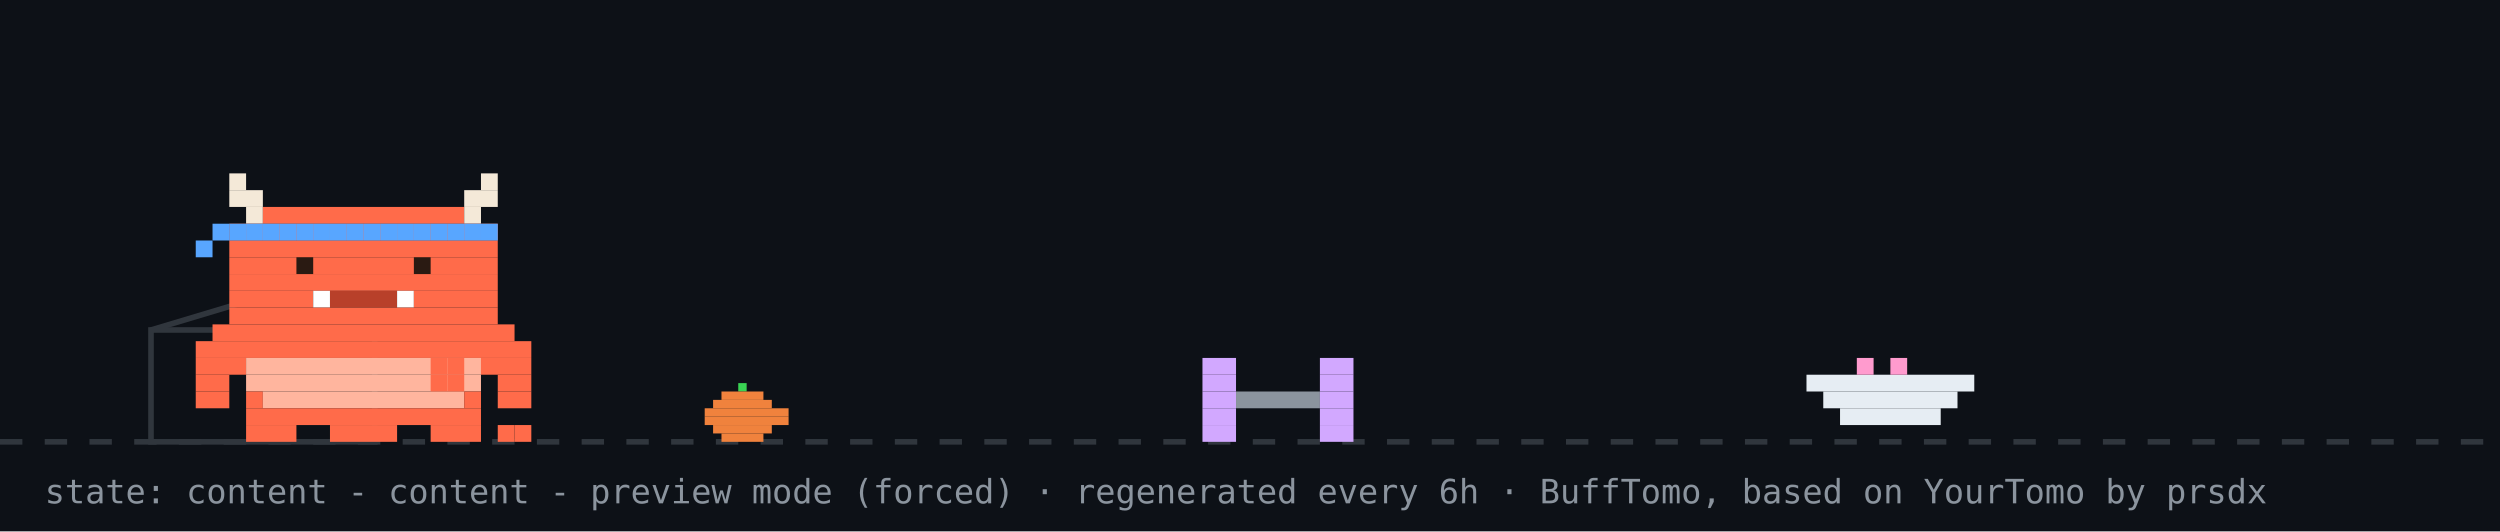
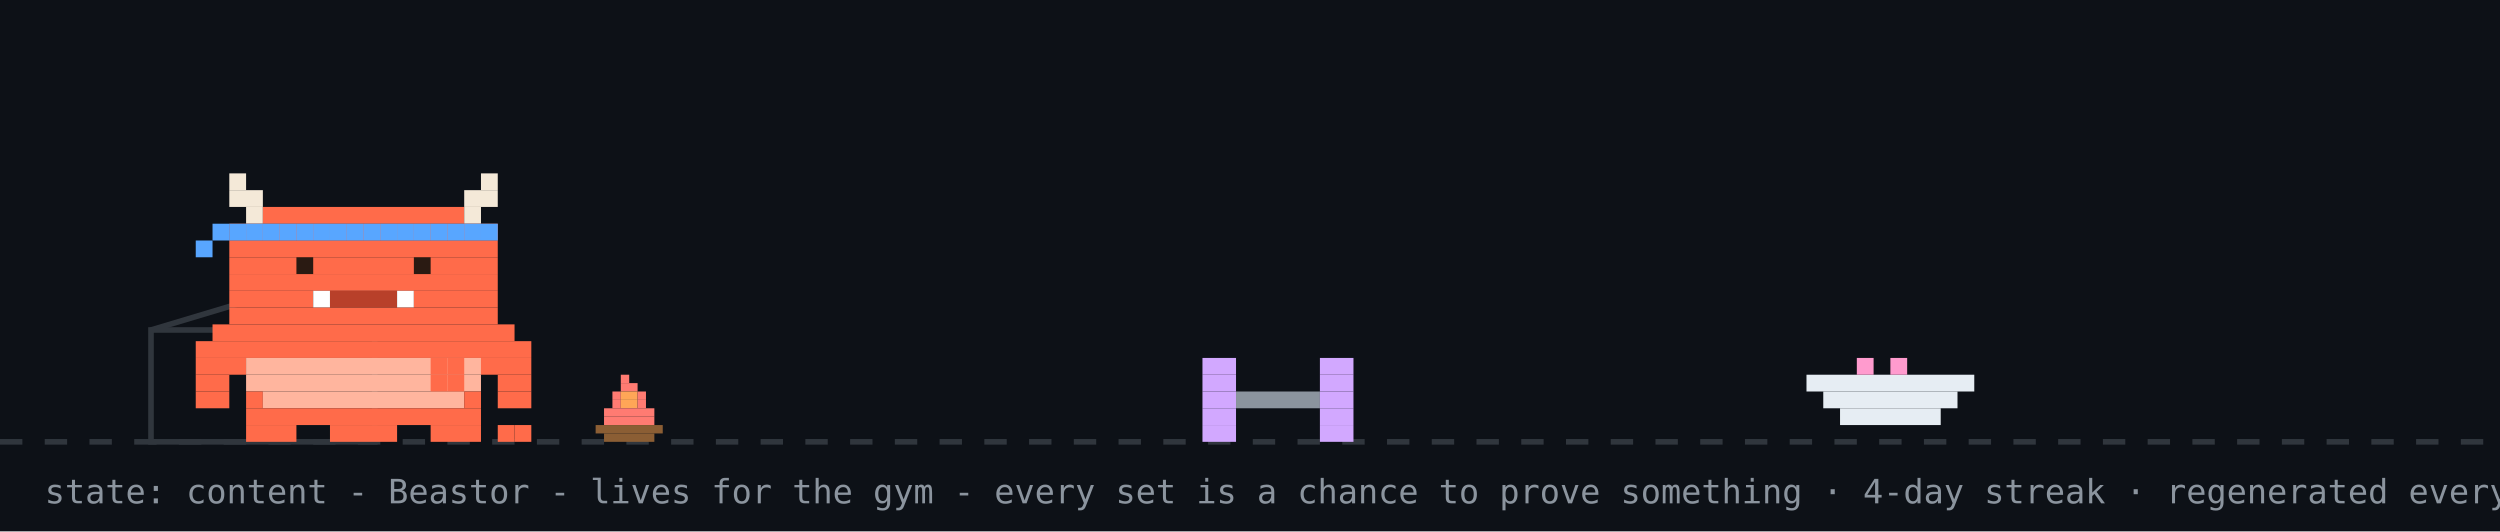
<svg xmlns="http://www.w3.org/2000/svg" width="894" height="190" viewBox="0 0 894 190" role="img" aria-label="Beastor: content">
  <rect width="894" height="190" fill="#0d1117" />
  <line x1="0" y1="158" x2="894" y2="158" stroke="#30363d" stroke-width="2" stroke-dasharray="8 8" />
-   <rect x="264" y="137" width="3" height="3" fill="#39d353" />
-   <rect x="258" y="140" width="15" height="3" fill="#f0823d" />
-   <rect x="255" y="143" width="21" height="3" fill="#f0823d" />
-   <rect x="252" y="146" width="30" height="3" fill="#f0823d" />
-   <rect x="252" y="149" width="30" height="3" fill="#f0823d" />
-   <rect x="255" y="152" width="21" height="3" fill="#f0823d" />
-   <rect x="258" y="155" width="15" height="3" fill="#f0823d" />
+   <g>
+     <animate attributeName="opacity" values="1;0;1" keyTimes="0;0.5;1" calcMode="discrete" dur="0.7s" repeatCount="indefinite" />
+     <rect x="222" y="134" width="3" height="3" fill="#ff7b72" />
+     <rect x="222" y="137" width="6" height="3" fill="#ff7b72" />
+     <rect x="219" y="140" width="3" height="3" fill="#ff7b72" />
+     <rect x="222" y="140" width="6" height="3" fill="#ffa657" />
+     <rect x="228" y="140" width="3" height="3" fill="#ff7b72" />
+     <rect x="219" y="143" width="3" height="3" fill="#ff7b72" />
+     <rect x="222" y="143" width="6" height="3" fill="#ffa657" />
+     <rect x="228" y="143" width="3" height="3" fill="#ff7b72" />
+     <rect x="216" y="146" width="18" height="3" fill="#ff7b72" />
+     <rect x="216" y="149" width="18" height="3" fill="#ff7b72" />
+     <rect x="213" y="152" width="24" height="3" fill="#8b5e34" />
+     <rect x="216" y="155" width="18" height="3" fill="#8b5e34" />
+   </g>
+   <g opacity="0">
+     <animate attributeName="opacity" values="0;1;0" keyTimes="0;0.5;1" calcMode="discrete" dur="0.7s" repeatCount="indefinite" />
+     <rect x="225" y="134" width="3" height="3" fill="#ff7b72" />
+     <rect x="222" y="137" width="6" height="3" fill="#ff7b72" />
+     <rect x="219" y="140" width="3" height="3" fill="#ff7b72" />
+     <rect x="222" y="140" width="6" height="3" fill="#ffa657" />
+     <rect x="216" y="143" width="6" height="3" fill="#ff7b72" />
+     <rect x="222" y="143" width="6" height="3" fill="#ffa657" />
+     <rect x="228" y="143" width="3" height="3" fill="#ff7b72" />
+     <rect x="216" y="146" width="15" height="3" fill="#ff7b72" />
+     <rect x="216" y="149" width="18" height="3" fill="#ff7b72" />
+     <rect x="213" y="152" width="24" height="3" fill="#8b5e34" />
+     <rect x="216" y="155" width="18" height="3" fill="#8b5e34" />
+   </g>
+   <rect x="222" y="126" width="4" height="4" rx="2" fill="#30363d" opacity="0">
+     <animate attributeName="y" values="126;94" dur="2s" repeatCount="indefinite" />
+     <animate attributeName="opacity" values="0;0.7;0" keyTimes="0;0.3;1" dur="2s" repeatCount="indefinite" />
+   </rect>
  <rect x="54" y="118" width="80" height="40" fill="none" stroke="#30363d" stroke-width="2" />
  <line x1="54" y1="118" x2="94" y2="106" stroke="#30363d" stroke-width="2" />
  <g transform="translate(430,0)">
    <g>
      <animateTransform attributeName="transform" type="translate" values="0 0;0 0;52 -10;52 0;52 0;0 0" keyTimes="0;0.660;0.690;0.780;0.860;1" dur="32s" begin="7s" repeatCount="indefinite" />
      <rect x="0" y="128" width="12" height="6" fill="#d2a8ff" />
      <rect x="42" y="128" width="12" height="6" fill="#d2a8ff" />
      <rect x="0" y="134" width="12" height="6" fill="#d2a8ff" />
      <rect x="42" y="134" width="12" height="6" fill="#d2a8ff" />
      <rect x="0" y="140" width="12" height="6" fill="#d2a8ff" />
      <rect x="12" y="140" width="30" height="6" fill="#8b949e" />
      <rect x="42" y="140" width="12" height="6" fill="#d2a8ff" />
      <rect x="0" y="146" width="12" height="6" fill="#d2a8ff" />
      <rect x="42" y="146" width="12" height="6" fill="#d2a8ff" />
      <rect x="0" y="152" width="12" height="6" fill="#d2a8ff" />
      <rect x="42" y="152" width="12" height="6" fill="#d2a8ff" />
    </g>
  </g>
  <rect x="646" y="134" width="60" height="6" fill="#e6edf3" />
  <rect x="652" y="140" width="48" height="6" fill="#e6edf3" />
  <rect x="658" y="146" width="36" height="6" fill="#e6edf3" />
  <rect x="664" y="128" width="6" height="6" fill="#ff9bce" />
  <rect x="676" y="128" width="6" height="6" fill="#ff9bce" />
  <g transform="translate(70,0)">
    <animateTransform attributeName="transform" type="translate" values="70 0;500 0;500 0;320 0;320 0;70 0;70 0" keyTimes="0;0.12;0.35;0.45;0.62;0.82;1" dur="32s" begin="7s" repeatCount="indefinite" />
    <g>
      <animateTransform attributeName="transform" type="translate" values="0 0;0 -3;0 0" dur="0.7s" repeatCount="indefinite" />
      <rect x="0" y="122" width="120" height="6" fill="#FF6B4A" />
      <rect x="0" y="128" width="18" height="6" fill="#FF6B4A" />
      <rect x="18" y="128" width="84" height="6" fill="#FFB59E" />
      <rect x="102" y="128" width="18" height="6" fill="#FF6B4A" />
      <rect x="0" y="134" width="12" height="6" fill="#FF6B4A" />
      <rect x="18" y="134" width="84" height="6" fill="#FFB59E" />
      <rect x="108" y="134" width="12" height="6" fill="#FF6B4A" />
      <rect x="0" y="140" width="12" height="6" fill="#FF6B4A" />
      <rect x="18" y="140" width="6" height="6" fill="#FF6B4A" />
      <rect x="24" y="140" width="72" height="6" fill="#FFB59E" />
      <rect x="96" y="140" width="6" height="6" fill="#FF6B4A" />
      <rect x="108" y="140" width="12" height="6" fill="#FF6B4A" />
      <rect x="18" y="146" width="84" height="6" fill="#FF6B4A" />
      <rect x="18" y="152" width="18" height="6" fill="#FF6B4A" />
      <rect x="48" y="152" width="24" height="6" fill="#FF6B4A" />
      <rect x="84" y="152" width="18" height="6" fill="#FF6B4A" />
      <g>
        <animate attributeName="opacity" values="1;0;1" keyTimes="0;0.5;1" calcMode="discrete" dur="1.4s" repeatCount="indefinite" />
        <rect x="108" y="152" width="6" height="6" fill="#FF6B4A" />
        <rect x="114" y="152" width="6" height="6" fill="#FF6B4A" />
      </g>
      <g opacity="0">
        <animate attributeName="opacity" values="0;1;0" keyTimes="0;0.5;1" calcMode="discrete" dur="1.4s" repeatCount="indefinite" />
        <rect x="108" y="152" width="6" height="6" fill="#FF6B4A" />
        <rect x="114" y="146" width="6" height="6" fill="#FF6B4A" />
      </g>
      <g>
        <animate attributeName="opacity" values="1;1;0;0;1" keyTimes="0;0.660;0.720;0.780;1" calcMode="discrete" dur="32s" begin="7s" repeatCount="indefinite" />
        <rect x="84" y="128" width="6" height="6" fill="#FF6B4A" />
        <rect x="90" y="128" width="6" height="6" fill="#FF6B4A" />
        <rect x="84" y="134" width="6" height="6" fill="#FF6B4A" />
        <rect x="90" y="134" width="6" height="6" fill="#FF6B4A" />
      </g>
      <g opacity="0">
        <animate attributeName="opacity" values="0;0;1;1;0" keyTimes="0;0.660;0.720;0.780;1" calcMode="discrete" dur="32s" begin="7s" repeatCount="indefinite" />
        <rect x="96" y="134" width="6" height="6" fill="#FF6B4A" />
        <rect x="102" y="134" width="6" height="6" fill="#FF6B4A" />
        <rect x="108" y="134" width="6" height="6" fill="#FF6B4A" />
        <rect x="114" y="134" width="6" height="6" fill="#FF6B4A" />
        <rect x="114" y="128" width="6" height="6" fill="#FF6B4A" />
      </g>
      <g>
        <animateTransform attributeName="transform" type="translate" values="0 0;0 0;0 8;0 0;0 8;0 0;0 8;0 0;0 0" keyTimes="0.000;0.150;0.180;0.210;0.240;0.270;0.300;0.330;1.000" dur="32s" begin="7s" repeatCount="indefinite" />
        <rect x="12" y="62" width="6" height="6" fill="#F4E9D8" />
        <rect x="102" y="62" width="6" height="6" fill="#F4E9D8" />
        <rect x="12" y="68" width="12" height="6" fill="#F4E9D8" />
        <rect x="96" y="68" width="12" height="6" fill="#F4E9D8" />
        <rect x="18" y="74" width="6" height="6" fill="#F4E9D8" />
        <rect x="24" y="74" width="72" height="6" fill="#FF6B4A" />
        <rect x="96" y="74" width="6" height="6" fill="#F4E9D8" />
        <rect x="12" y="80" width="96" height="6" fill="#FF6B4A" />
        <rect x="12" y="86" width="96" height="6" fill="#FF6B4A" />
        <rect x="12" y="92" width="96" height="6" fill="#FF6B4A" />
        <rect x="12" y="98" width="96" height="6" fill="#FF6B4A" />
        <rect x="12" y="104" width="30" height="6" fill="#FF6B4A" />
        <rect x="42" y="104" width="6" height="6" fill="#FFFFFF" />
        <rect x="48" y="104" width="24" height="6" fill="#B8402A" />
        <rect x="72" y="104" width="6" height="6" fill="#FFFFFF" />
        <rect x="78" y="104" width="30" height="6" fill="#FF6B4A" />
        <rect x="12" y="110" width="96" height="6" fill="#FF6B4A" />
        <rect x="6" y="116" width="108" height="6" fill="#FF6B4A" />
        <rect x="12" y="80" width="6" height="6" fill="#58a6ff" />
        <rect x="18" y="80" width="6" height="6" fill="#58a6ff" />
        <rect x="24" y="80" width="6" height="6" fill="#58a6ff" />
        <rect x="30" y="80" width="6" height="6" fill="#58a6ff" />
        <rect x="36" y="80" width="6" height="6" fill="#58a6ff" />
        <rect x="42" y="80" width="6" height="6" fill="#58a6ff" />
        <rect x="48" y="80" width="6" height="6" fill="#58a6ff" />
        <rect x="54" y="80" width="6" height="6" fill="#58a6ff" />
        <rect x="60" y="80" width="6" height="6" fill="#58a6ff" />
        <rect x="66" y="80" width="6" height="6" fill="#58a6ff" />
        <rect x="72" y="80" width="6" height="6" fill="#58a6ff" />
        <rect x="78" y="80" width="6" height="6" fill="#58a6ff" />
        <rect x="84" y="80" width="6" height="6" fill="#58a6ff" />
        <rect x="90" y="80" width="6" height="6" fill="#58a6ff" />
        <rect x="96" y="80" width="6" height="6" fill="#58a6ff" />
        <rect x="102" y="80" width="6" height="6" fill="#58a6ff" />
        <rect x="6" y="80" width="6" height="6" fill="#58a6ff" />
        <rect x="0" y="86" width="6" height="6" fill="#58a6ff" />
        <g>
          <animate attributeName="opacity" values="1;0;1" keyTimes="0;0.96;1" calcMode="discrete" dur="4.2s" repeatCount="indefinite" />
          <rect x="36" y="92" width="6" height="6" fill="#2A1A12" />
          <rect x="78" y="92" width="6" height="6" fill="#2A1A12" />
        </g>
        <g opacity="0">
          <animate attributeName="opacity" values="0;1;0" keyTimes="0;0.96;1" calcMode="discrete" dur="4.2s" repeatCount="indefinite" />
          <rect x="36" y="92" width="6" height="6" fill="#FF6B4A" />
          <rect x="78" y="92" width="6" height="6" fill="#FF6B4A" />
        </g>
      </g>
      <g opacity="0">
        <animate attributeName="opacity" values="1;1;0;0;1;1" keyTimes="0;0.12;0.13;0.82;0.83;1" calcMode="discrete" dur="32s" begin="7s" repeatCount="indefinite" />
        <g>
          <animate attributeName="opacity" values="1;0;1" calcMode="discrete" dur="0.5s" repeatCount="indefinite" />
          <rect x="108" y="86" width="6" height="6" fill="#FF6B4A" />
          <rect x="114" y="80" width="6" height="6" fill="#FF6B4A" />
          <rect x="114" y="86" width="6" height="6" fill="#FF6B4A" />
        </g>
      </g>
      <g opacity="0">
        <animateTransform attributeName="transform" type="translate" values="0 0;6 -22" dur="2.6s" begin="0.4s" repeatCount="indefinite" />
        <animate attributeName="opacity" values="0;1;1;0" keyTimes="0;0.2;0.7;1" dur="2.6s" begin="0.4s" repeatCount="indefinite" />
        <rect x="87" y="-12" width="3" height="3" fill="#ff7b72" />
        <rect x="93" y="-12" width="3" height="3" fill="#ff7b72" />
        <rect x="84" y="-9" width="15" height="3" fill="#ff7b72" />
        <rect x="84" y="-6" width="15" height="3" fill="#ff7b72" />
        <rect x="87" y="-3" width="9" height="3" fill="#ff7b72" />
        <rect x="90" y="0" width="3" height="3" fill="#ff7b72" />
      </g>
      <g opacity="0">
        <animateTransform attributeName="transform" type="translate" values="0 0;6 -22" dur="2.6s" begin="1.9s" repeatCount="indefinite" />
        <animate attributeName="opacity" values="0;1;1;0" keyTimes="0;0.2;0.7;1" dur="2.6s" begin="1.9s" repeatCount="indefinite" />
        <rect x="105" y="-24" width="3" height="3" fill="#ff7b72" />
        <rect x="111" y="-24" width="3" height="3" fill="#ff7b72" />
        <rect x="102" y="-21" width="15" height="3" fill="#ff7b72" />
        <rect x="102" y="-18" width="15" height="3" fill="#ff7b72" />
        <rect x="105" y="-15" width="9" height="3" fill="#ff7b72" />
        <rect x="108" y="-12" width="3" height="3" fill="#ff7b72" />
      </g>
    </g>
  </g>
  <g opacity="0">
    <animate attributeName="opacity" values="0;0;1;1;0;0" keyTimes="0;0.07;0.14;0.85;0.96;1" dur="7s" repeatCount="1" fill="freeze" />
    <rect x="60" y="12" width="380" height="46" rx="10" fill="#30363d" />
    <polygon points="110,58 130,58 118,74" fill="#30363d" />
-     <text x="76" y="31" font-family="monospace" font-size="13" fill="#e6edf3">good morning! welcome to my corner</text>
+     <text x="76" y="31" font-family="monospace" font-size="13" fill="#e6edf3">hi, i'm beastor!</text>
    <text x="76" y="48" font-family="monospace" font-size="12" fill="#8b949e">scroll down for projects + contact</text>
    <polygon points="230,66 246,66 238,78" fill="#58a6ff">
      <animateTransform attributeName="transform" type="translate" values="0 0;0 6;0 0" dur="0.8s" repeatCount="indefinite" />
    </polygon>
  </g>
  <g opacity="0">
    <animate attributeName="opacity" values="0;0;1;1;0;0" keyTimes="0;0.000;0.040;0.433;0.473;1" dur="18s" begin="5s" repeatCount="indefinite" />
    <rect x="711.6" y="14" width="166.4" height="30" rx="9" fill="#30363d" />
    <polygon points="737.6,44 755.6,44 744.6,54" fill="#30363d" />
    <text x="722.6" y="33" font-family="monospace" font-size="12" fill="#e6edf3">featured projects ↓</text>
  </g>
  <g opacity="0">
    <animate attributeName="opacity" values="0;0;1;1;0;0" keyTimes="0;0.500;0.540;0.933;0.973;1" dur="18s" begin="5s" repeatCount="indefinite" />
    <rect x="696.4" y="14" width="181.6" height="30" rx="9" fill="#30363d" />
    <polygon points="722.4,44 740.4,44 729.4,54" fill="#30363d" />
    <text x="707.4" y="33" font-family="monospace" font-size="12" fill="#e6edf3">live stats + graphs ↓</text>
  </g>
-   <text x="16" y="180" font-family="monospace" font-size="12" fill="#8b949e">state: content - content - preview mode (forced) · regenerated every 6h · BuffTomo, based on YourTomo by prsdx</text>
+   <text x="16" y="180" font-family="monospace" font-size="12" fill="#8b949e">state: content - Beastor - lives for the gym - every set is a chance to prove something · 4-day streak · regenerated every 6h</text>
</svg>
